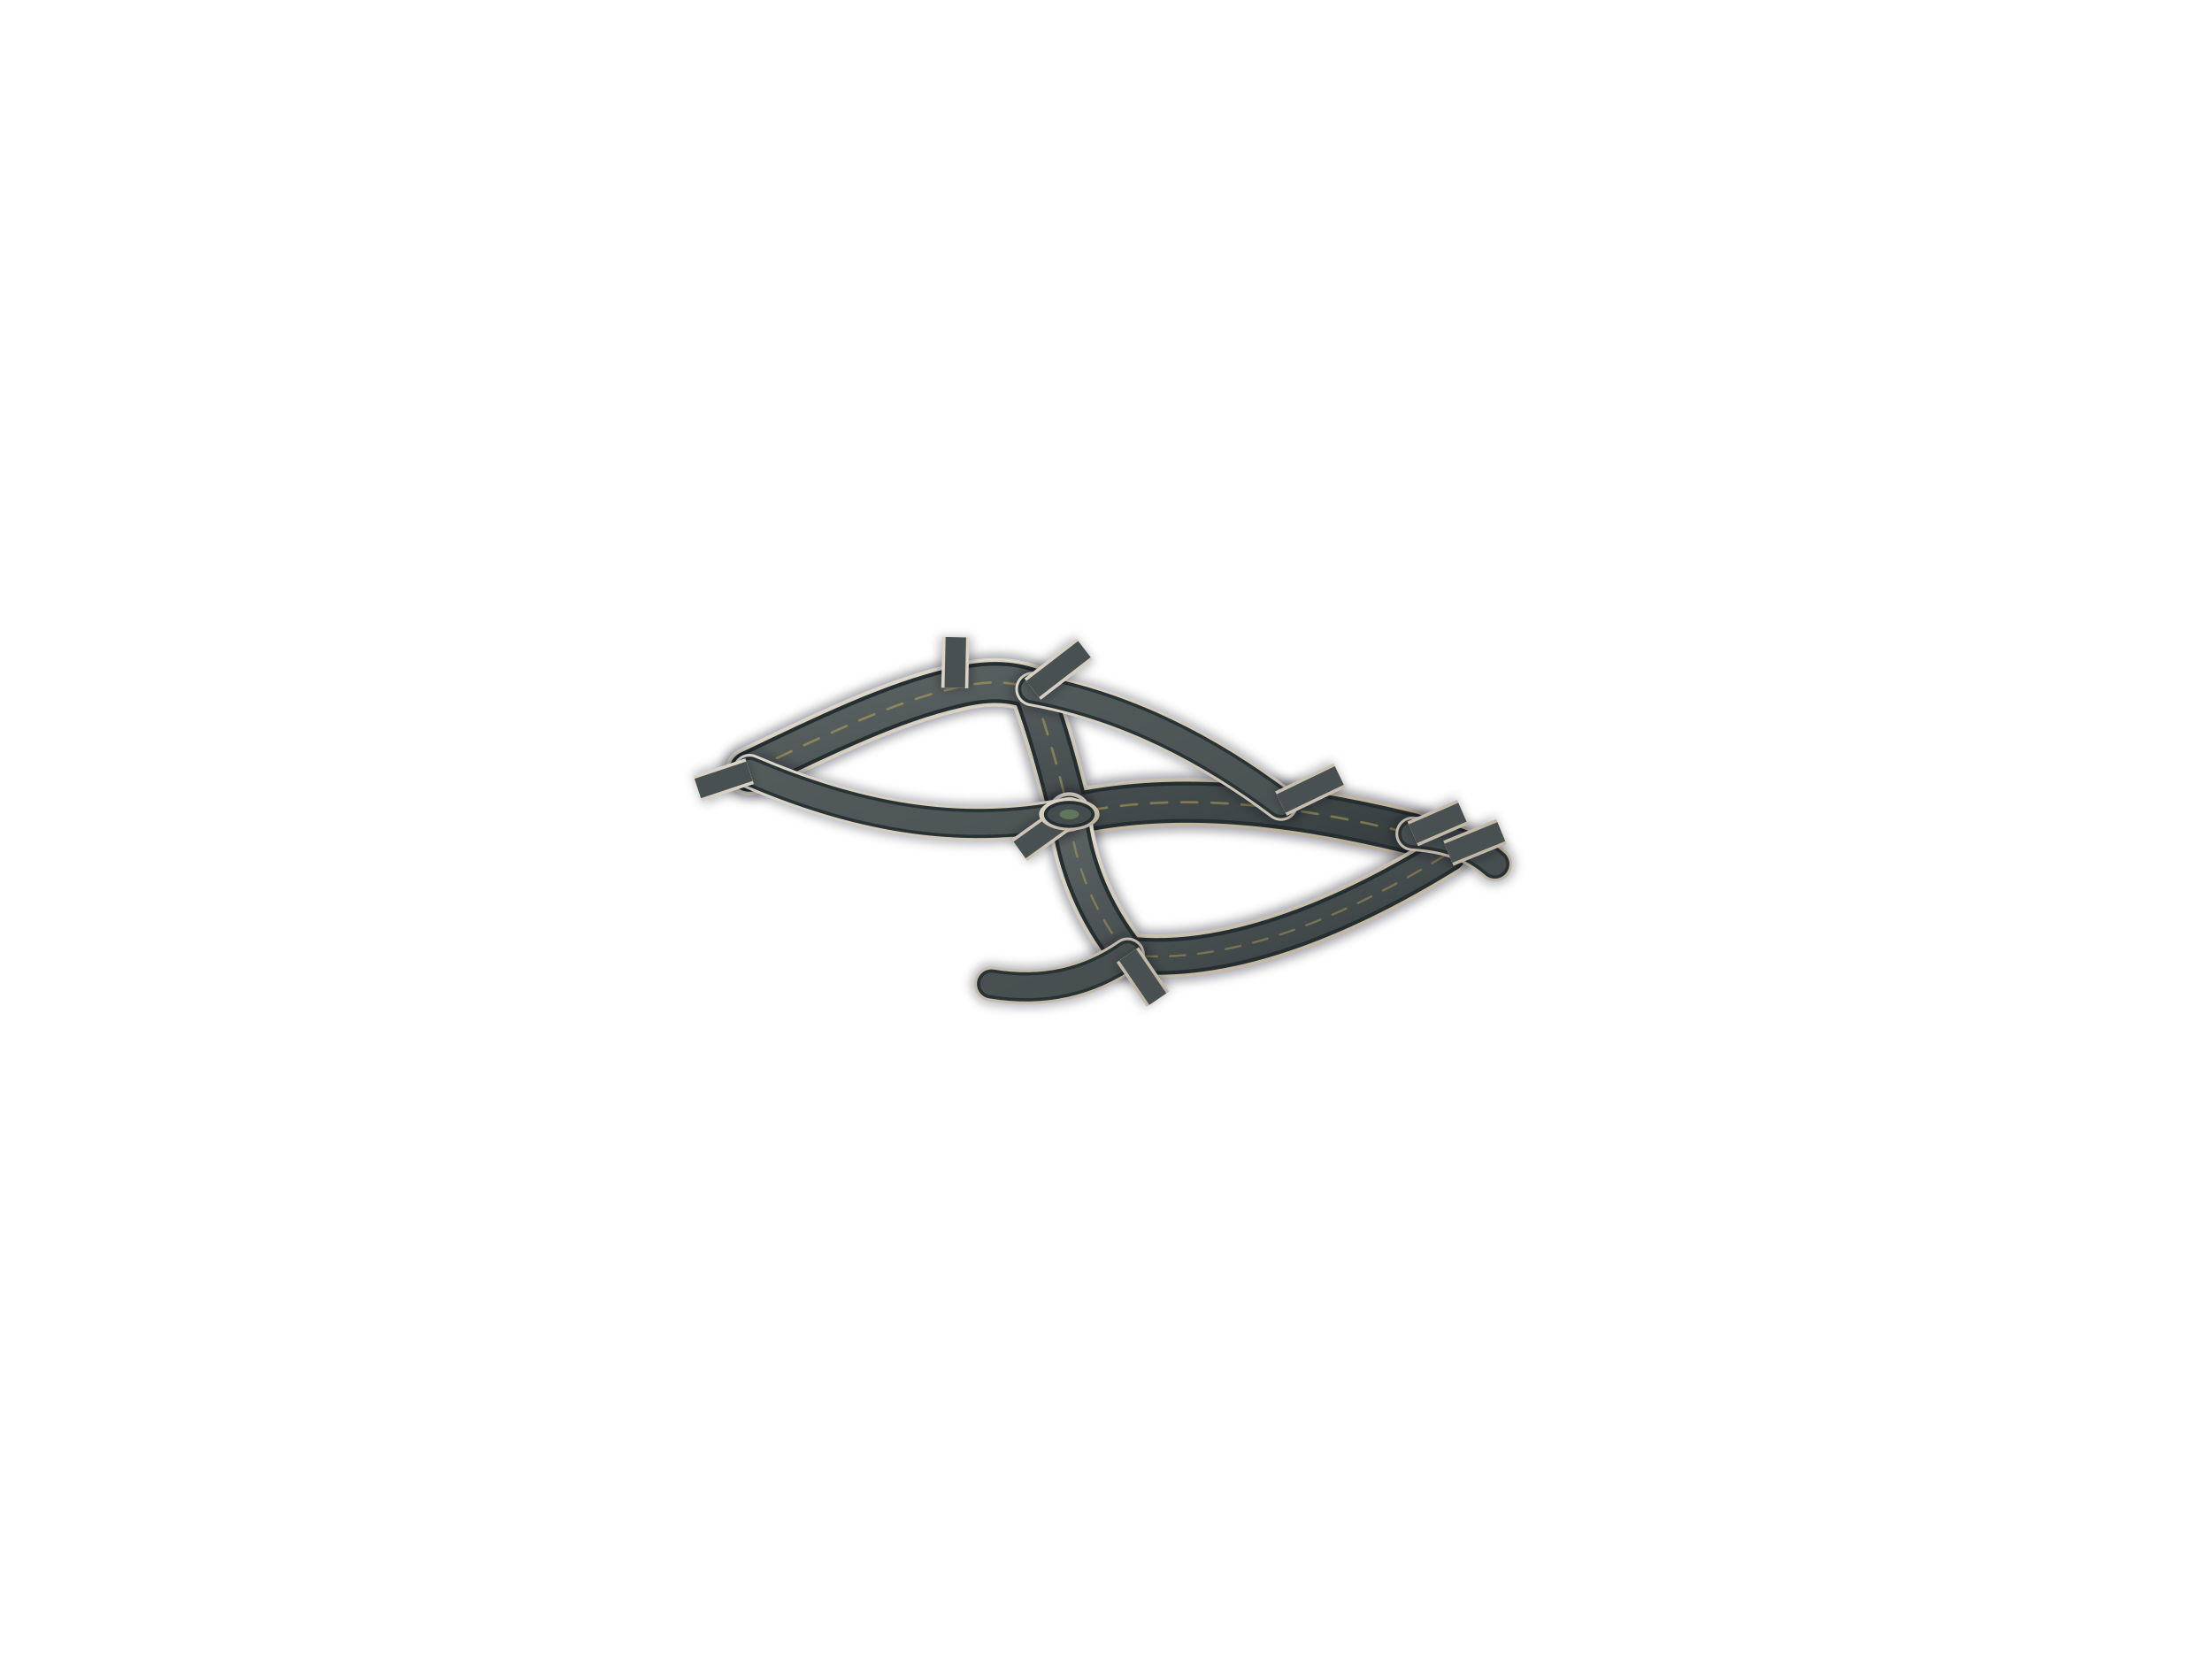
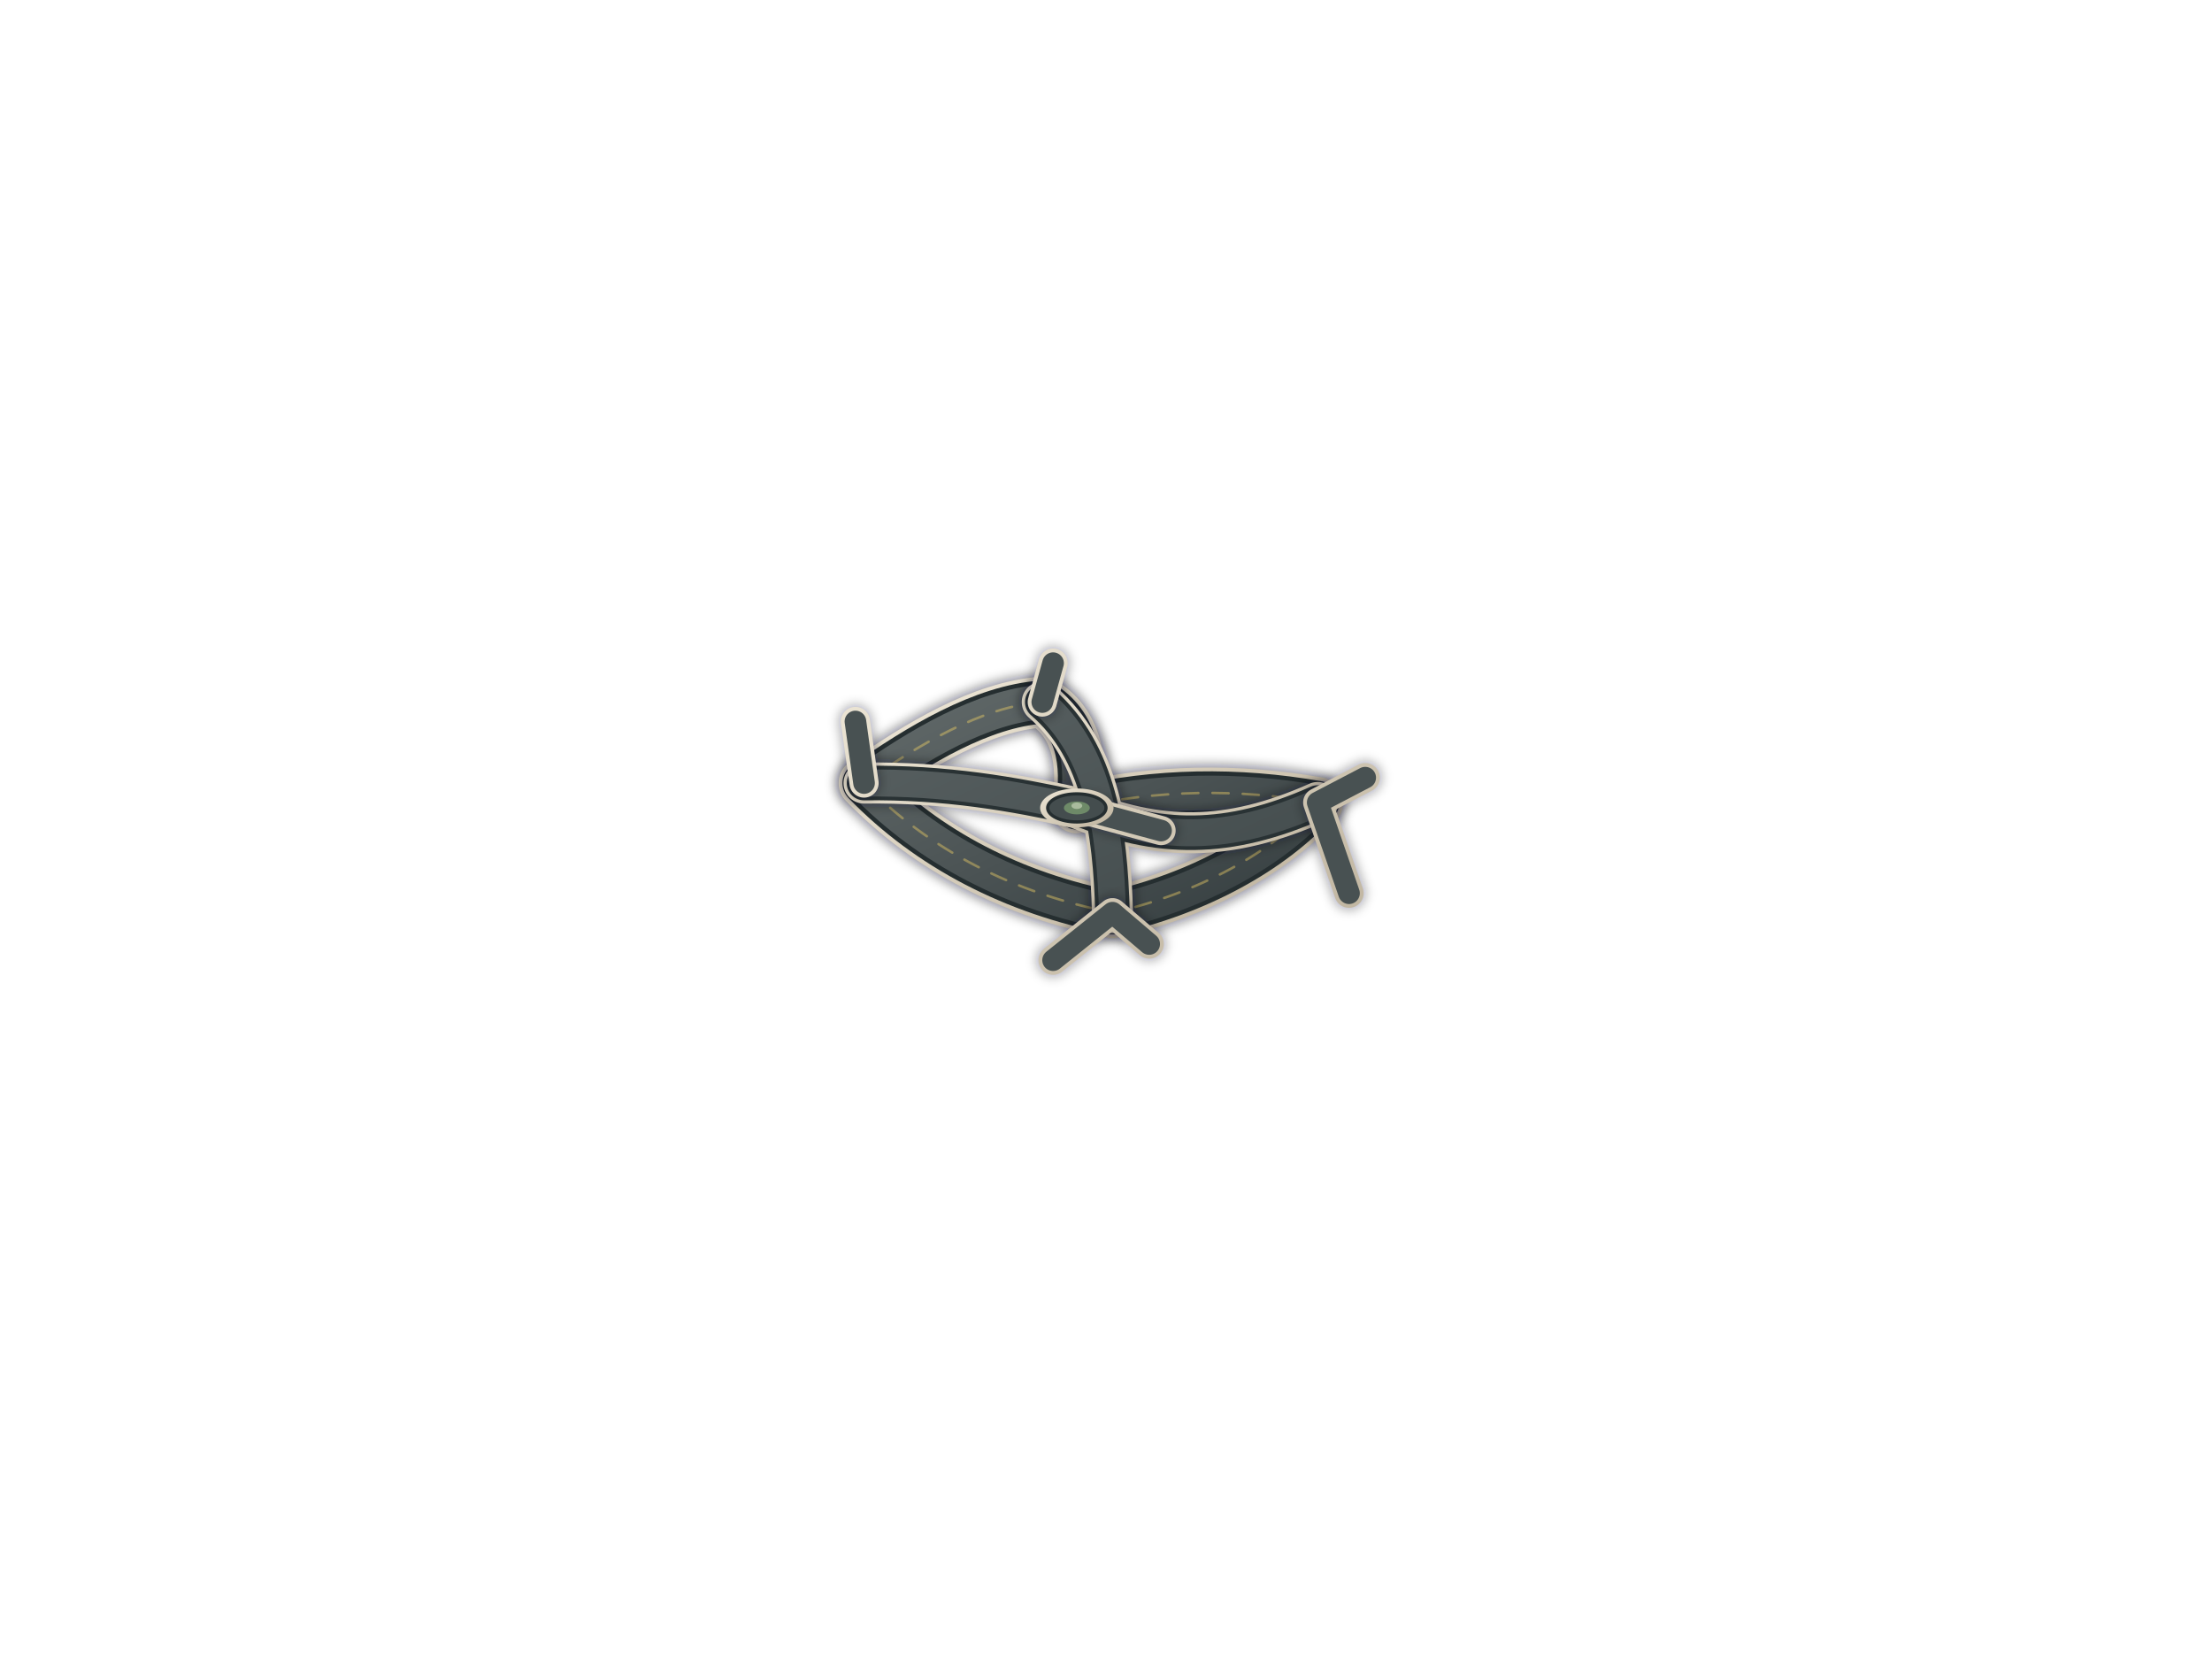
<svg xmlns="http://www.w3.org/2000/svg" width="2048" height="1536" viewBox="0 0 2048 1536">
  <defs>
    <filter id="road-shadow" x="-20%" y="-45%" width="140%" height="190%">
      <feGaussianBlur stdDeviation="5" />
    </filter>
    <linearGradient id="asphalt" x1="0" y1="0" x2="1" y2="1">
-       <stop stop-color="#5d6464" />
-       <stop offset=".55" stop-color="#484f50" />
-       <stop offset="1" stop-color="#373f41" />
+       <stop stop-color="#626a6a" />
+       <stop offset=".52" stop-color="#4b5354" />
+       <stop offset="1" stop-color="#343d3f" />
    </linearGradient>
    <linearGradient id="collector" x1="0" y1="0" x2="1" y2="1">
-       <stop stop-color="#555d5d" />
-       <stop offset="1" stop-color="#41494a" />
+       <stop stop-color="#596162" />
+       <stop offset="1" stop-color="#414a4b" />
    </linearGradient>
    <linearGradient id="curb" x1="0" y1="0" x2="1" y2="1">
-       <stop stop-color="#e1ddcf" />
-       <stop offset="1" stop-color="#b7ad99" />
+       <stop stop-color="#eee7d7" />
+       <stop offset="1" stop-color="#bdb29d" />
    </linearGradient>
  </defs>
  <g fill="none" stroke-linecap="round" stroke-linejoin="round">
-     <path d="M694 714 C765 680 827 650 884 637 C912 630 935 630 956 638 C970 676 980 713 990 754 C1081 734 1182 741 1308 772" stroke="#071115" stroke-opacity=".38" stroke-width="52" filter="url(#road-shadow)" />
-     <path d="M694 714 C765 680 827 650 884 637 C912 630 935 630 956 638 C970 676 980 713 990 754 C1081 734 1182 741 1308 772" stroke="url(#curb)" stroke-width="45" />
-     <path d="M694 714 C765 680 827 650 884 637 C912 630 935 630 956 638 C970 676 980 713 990 754 C1081 734 1182 741 1308 772" stroke="#252e30" stroke-width="38" />
-     <path d="M694 714 C765 680 827 650 884 637 C912 630 935 630 956 638 C970 676 980 713 990 754 C1081 734 1182 741 1308 772" stroke="url(#asphalt)" stroke-width="31" />
-     <path d="M694 714 C765 680 827 650 884 637 C912 630 935 630 956 638 C970 676 980 713 990 754 C1081 734 1182 741 1308 772" stroke="#e0c45e" stroke-opacity=".4" stroke-width="2.2" stroke-dasharray="15 13" />
+     <path d="M800 725 C850 690 909 654 965 650 C997 669 1004 706 997 748 C1071 731 1146 730 1220 743 C1178 789 1110 827 1030 845 C938 827 859 786 800 725 Z" stroke="#071115" stroke-opacity=".4" stroke-width="54" filter="url(#road-shadow)" />
+     <path d="M800 725 C850 690 909 654 965 650 C997 669 1004 706 997 748 C1071 731 1146 730 1220 743 C1178 789 1110 827 1030 845 C938 827 859 786 800 725 Z" stroke="url(#curb)" stroke-width="47" />
+     <path d="M800 725 C850 690 909 654 965 650 C997 669 1004 706 997 748 C1071 731 1146 730 1220 743 C1178 789 1110 827 1030 845 C938 827 859 786 800 725 Z" stroke="#252e30" stroke-width="40" />
+     <path d="M800 725 C850 690 909 654 965 650 C997 669 1004 706 997 748 C1071 731 1146 730 1220 743 C1178 789 1110 827 1030 845 C938 827 859 786 800 725 Z" stroke="url(#asphalt)" stroke-width="32" />
+     <path d="M800 725 C850 690 909 654 965 650 C997 669 1004 706 997 748 C1071 731 1146 730 1220 743 C1178 789 1110 827 1030 845 C938 827 859 786 800 725 Z" stroke="#e7cb64" stroke-opacity=".44" stroke-width="2.3" stroke-dasharray="15 13" />
  </g>
  <g fill="none" stroke-linecap="round" stroke-linejoin="round">
-     <path d="M990 754 C995 802 1014 846 1044 884 C1132 894 1238 854 1341 790" stroke="#071115" stroke-opacity=".36" stroke-width="48" filter="url(#road-shadow)" />
-     <path d="M990 754 C995 802 1014 846 1044 884 C1132 894 1238 854 1341 790" stroke="url(#curb)" stroke-width="41" />
-     <path d="M990 754 C995 802 1014 846 1044 884 C1132 894 1238 854 1341 790" stroke="#252e30" stroke-width="34" />
-     <path d="M990 754 C995 802 1014 846 1044 884 C1132 894 1238 854 1341 790" stroke="url(#asphalt)" stroke-width="27" />
-     <path d="M990 754 C995 802 1014 846 1044 884 C1132 894 1238 854 1341 790" stroke="#e0c45e" stroke-opacity=".34" stroke-width="2" stroke-dasharray="14 12" />
+     <path d="M965 650 C1018 696 1028 770 1030 845 M800 725 C875 724 938 735 997 748 M997 748 C1072 779 1137 780 1220 743" stroke="#071115" stroke-opacity=".34" stroke-width="44" filter="url(#road-shadow)" />
+     <path d="M965 650 C1018 696 1028 770 1030 845 M800 725 C875 724 938 735 997 748 M997 748 C1072 779 1137 780 1220 743" stroke="url(#curb)" stroke-width="38" />
+     <path d="M965 650 C1018 696 1028 770 1030 845 M800 725 C875 724 938 735 997 748 M997 748 C1072 779 1137 780 1220 743" stroke="#293234" stroke-width="32" />
+     <path d="M965 650 C1018 696 1028 770 1030 845 M800 725 C875 724 938 735 997 748 M997 748 C1072 779 1137 780 1220 743" stroke="url(#collector)" stroke-width="25" />
  </g>
  <g fill="none" stroke-linecap="round" stroke-linejoin="round">
-     <path d="M694 714 C790 755 886 775 990 754 M956 638 C1044 654 1121 695 1186 744 M1044 884 C1008 909 966 919 918 911 M1308 772 C1340 774 1363 782 1384 800" stroke="#071115" stroke-opacity=".3" stroke-width="38" filter="url(#road-shadow)" />
-     <path d="M694 714 C790 755 886 775 990 754 M956 638 C1044 654 1121 695 1186 744 M1044 884 C1008 909 966 919 918 911 M1308 772 C1340 774 1363 782 1384 800" stroke="url(#curb)" stroke-width="32" />
-     <path d="M694 714 C790 755 886 775 990 754 M956 638 C1044 654 1121 695 1186 744 M1044 884 C1008 909 966 919 918 911 M1308 772 C1340 774 1363 782 1384 800" stroke="#293234" stroke-width="27" />
-     <path d="M694 714 C790 755 886 775 990 754 M956 638 C1044 654 1121 695 1186 744 M1044 884 C1008 909 966 919 918 911 M1308 772 C1340 774 1363 782 1384 800" stroke="url(#collector)" stroke-width="21" />
+     <path d="M965 650 L975 614 M800 725 L792 668 M1220 743 L1249 827 M1030 845 L1064 874 M997 748 L1075 769 M1220 743 L1264 720 M1030 845 L975 889" stroke="#071115" stroke-opacity=".3" stroke-width="32" filter="url(#road-shadow)" />
+     <path d="M965 650 L975 614 M800 725 L792 668 M1220 743 L1249 827 M1030 845 L1064 874 M997 748 L1075 769 M1220 743 L1264 720 M1030 845 L975 889" stroke="url(#curb)" stroke-width="27" />
+     <path d="M965 650 L975 614 M800 725 L792 668 M1220 743 L1249 827 M1030 845 L1064 874 M997 748 L1075 769 M1220 743 L1264 720 M1030 845 L975 889" stroke="#485152" stroke-width="20" />
  </g>
-   <g fill="none" stroke-linecap="butt" stroke-linejoin="round">
-     <path d="M694 714 L646 730 M884 637 L885 590 M956 638 L1004 601 M1186 744 L1240 718 M1308 772 L1354 752 M990 754 L944 787 M1044 884 L1072 925 M1341 790 L1390 770" stroke="#071115" stroke-opacity=".28" stroke-width="30" filter="url(#road-shadow)" />
-     <path d="M694 714 L646 730 M884 637 L885 590 M956 638 L1004 601 M1186 744 L1240 718 M1308 772 L1354 752 M990 754 L944 787 M1044 884 L1072 925 M1341 790 L1390 770" stroke="url(#curb)" stroke-width="25" />
-     <path d="M694 714 L646 730 M884 637 L885 590 M956 638 L1004 601 M1186 744 L1240 718 M1308 772 L1354 752 M990 754 L944 787 M1044 884 L1072 925 M1341 790 L1390 770" stroke="#485051" stroke-width="19" />
-   </g>
-   <ellipse cx="990" cy="754" rx="28" ry="15" fill="url(#curb)" />
-   <ellipse cx="990" cy="754" rx="22" ry="11" fill="#444c4d" stroke="#252e30" stroke-width="3" />
-   <ellipse cx="990" cy="754" rx="9" ry="4.5" fill="#61775c" />
+   <ellipse cx="997" cy="748" rx="34" ry="18" fill="url(#curb)" />
+   <ellipse cx="997" cy="748" rx="27" ry="13" fill="#444d4e" stroke="#252e30" stroke-width="3" />
+   <ellipse cx="997" cy="748" rx="12" ry="6" fill="#6e8a68" />
+   <ellipse cx="997" cy="746" rx="5" ry="3" fill="#d8e4c9" opacity=".55" />
</svg>
